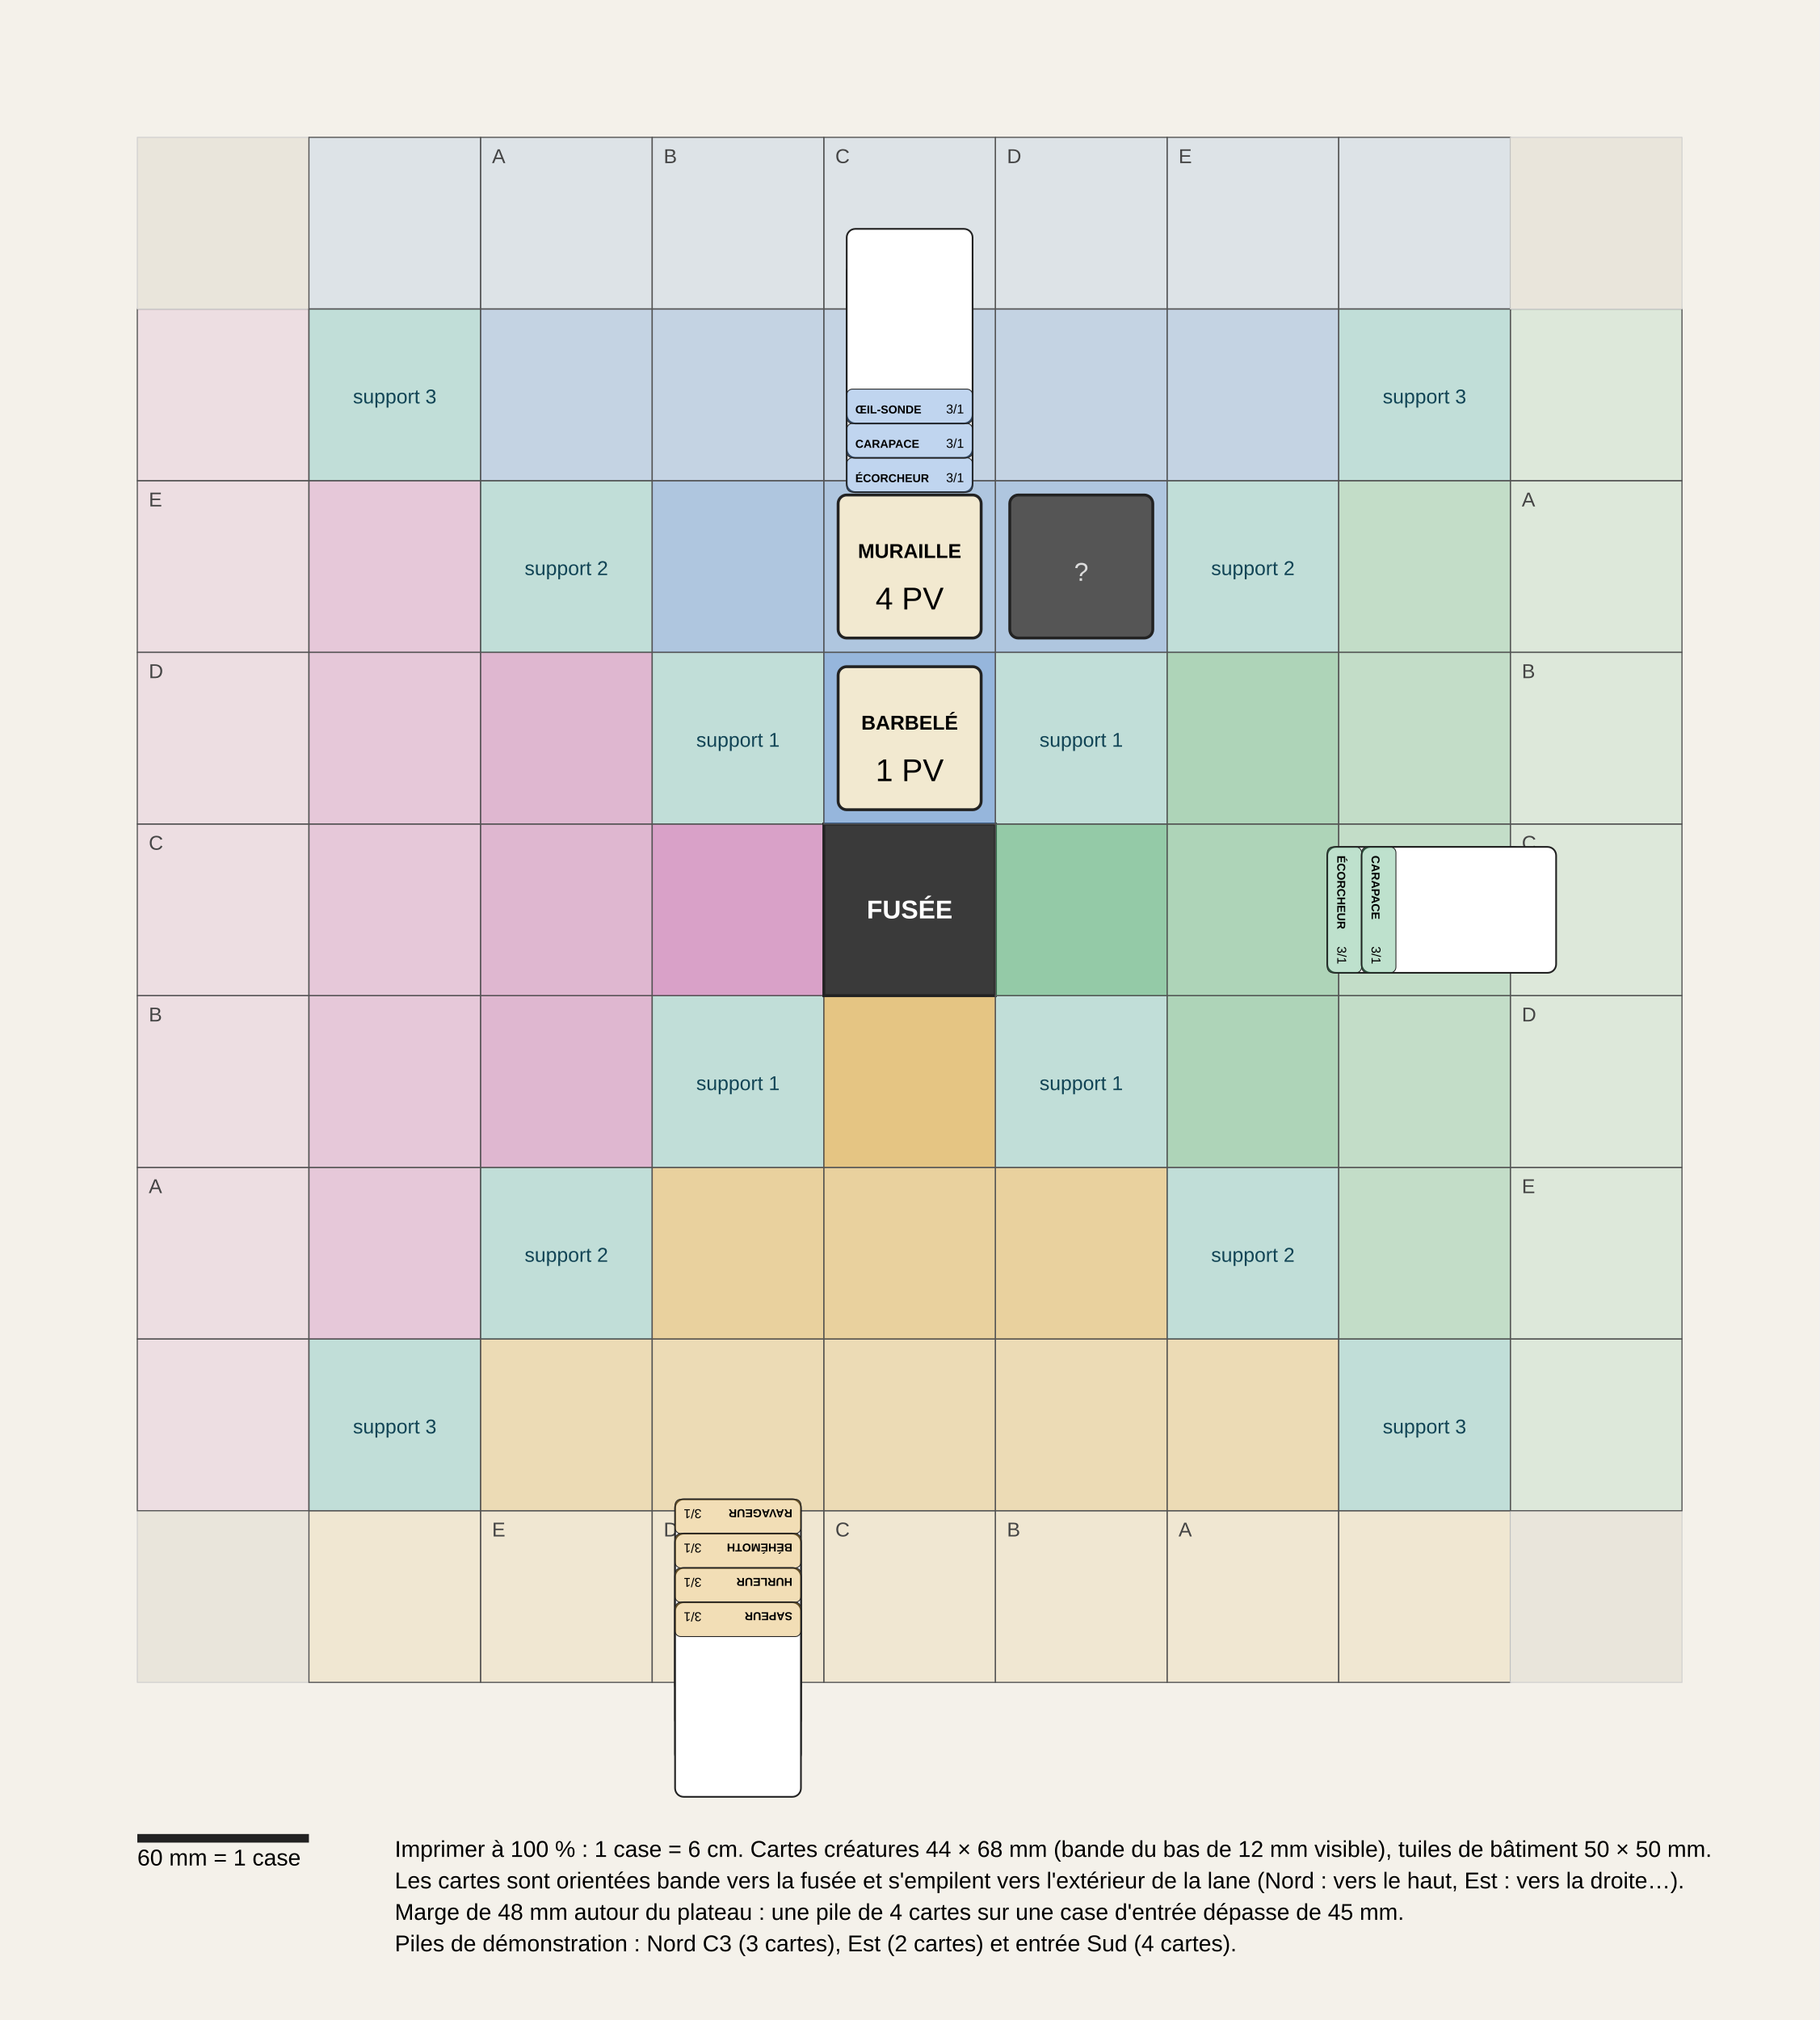
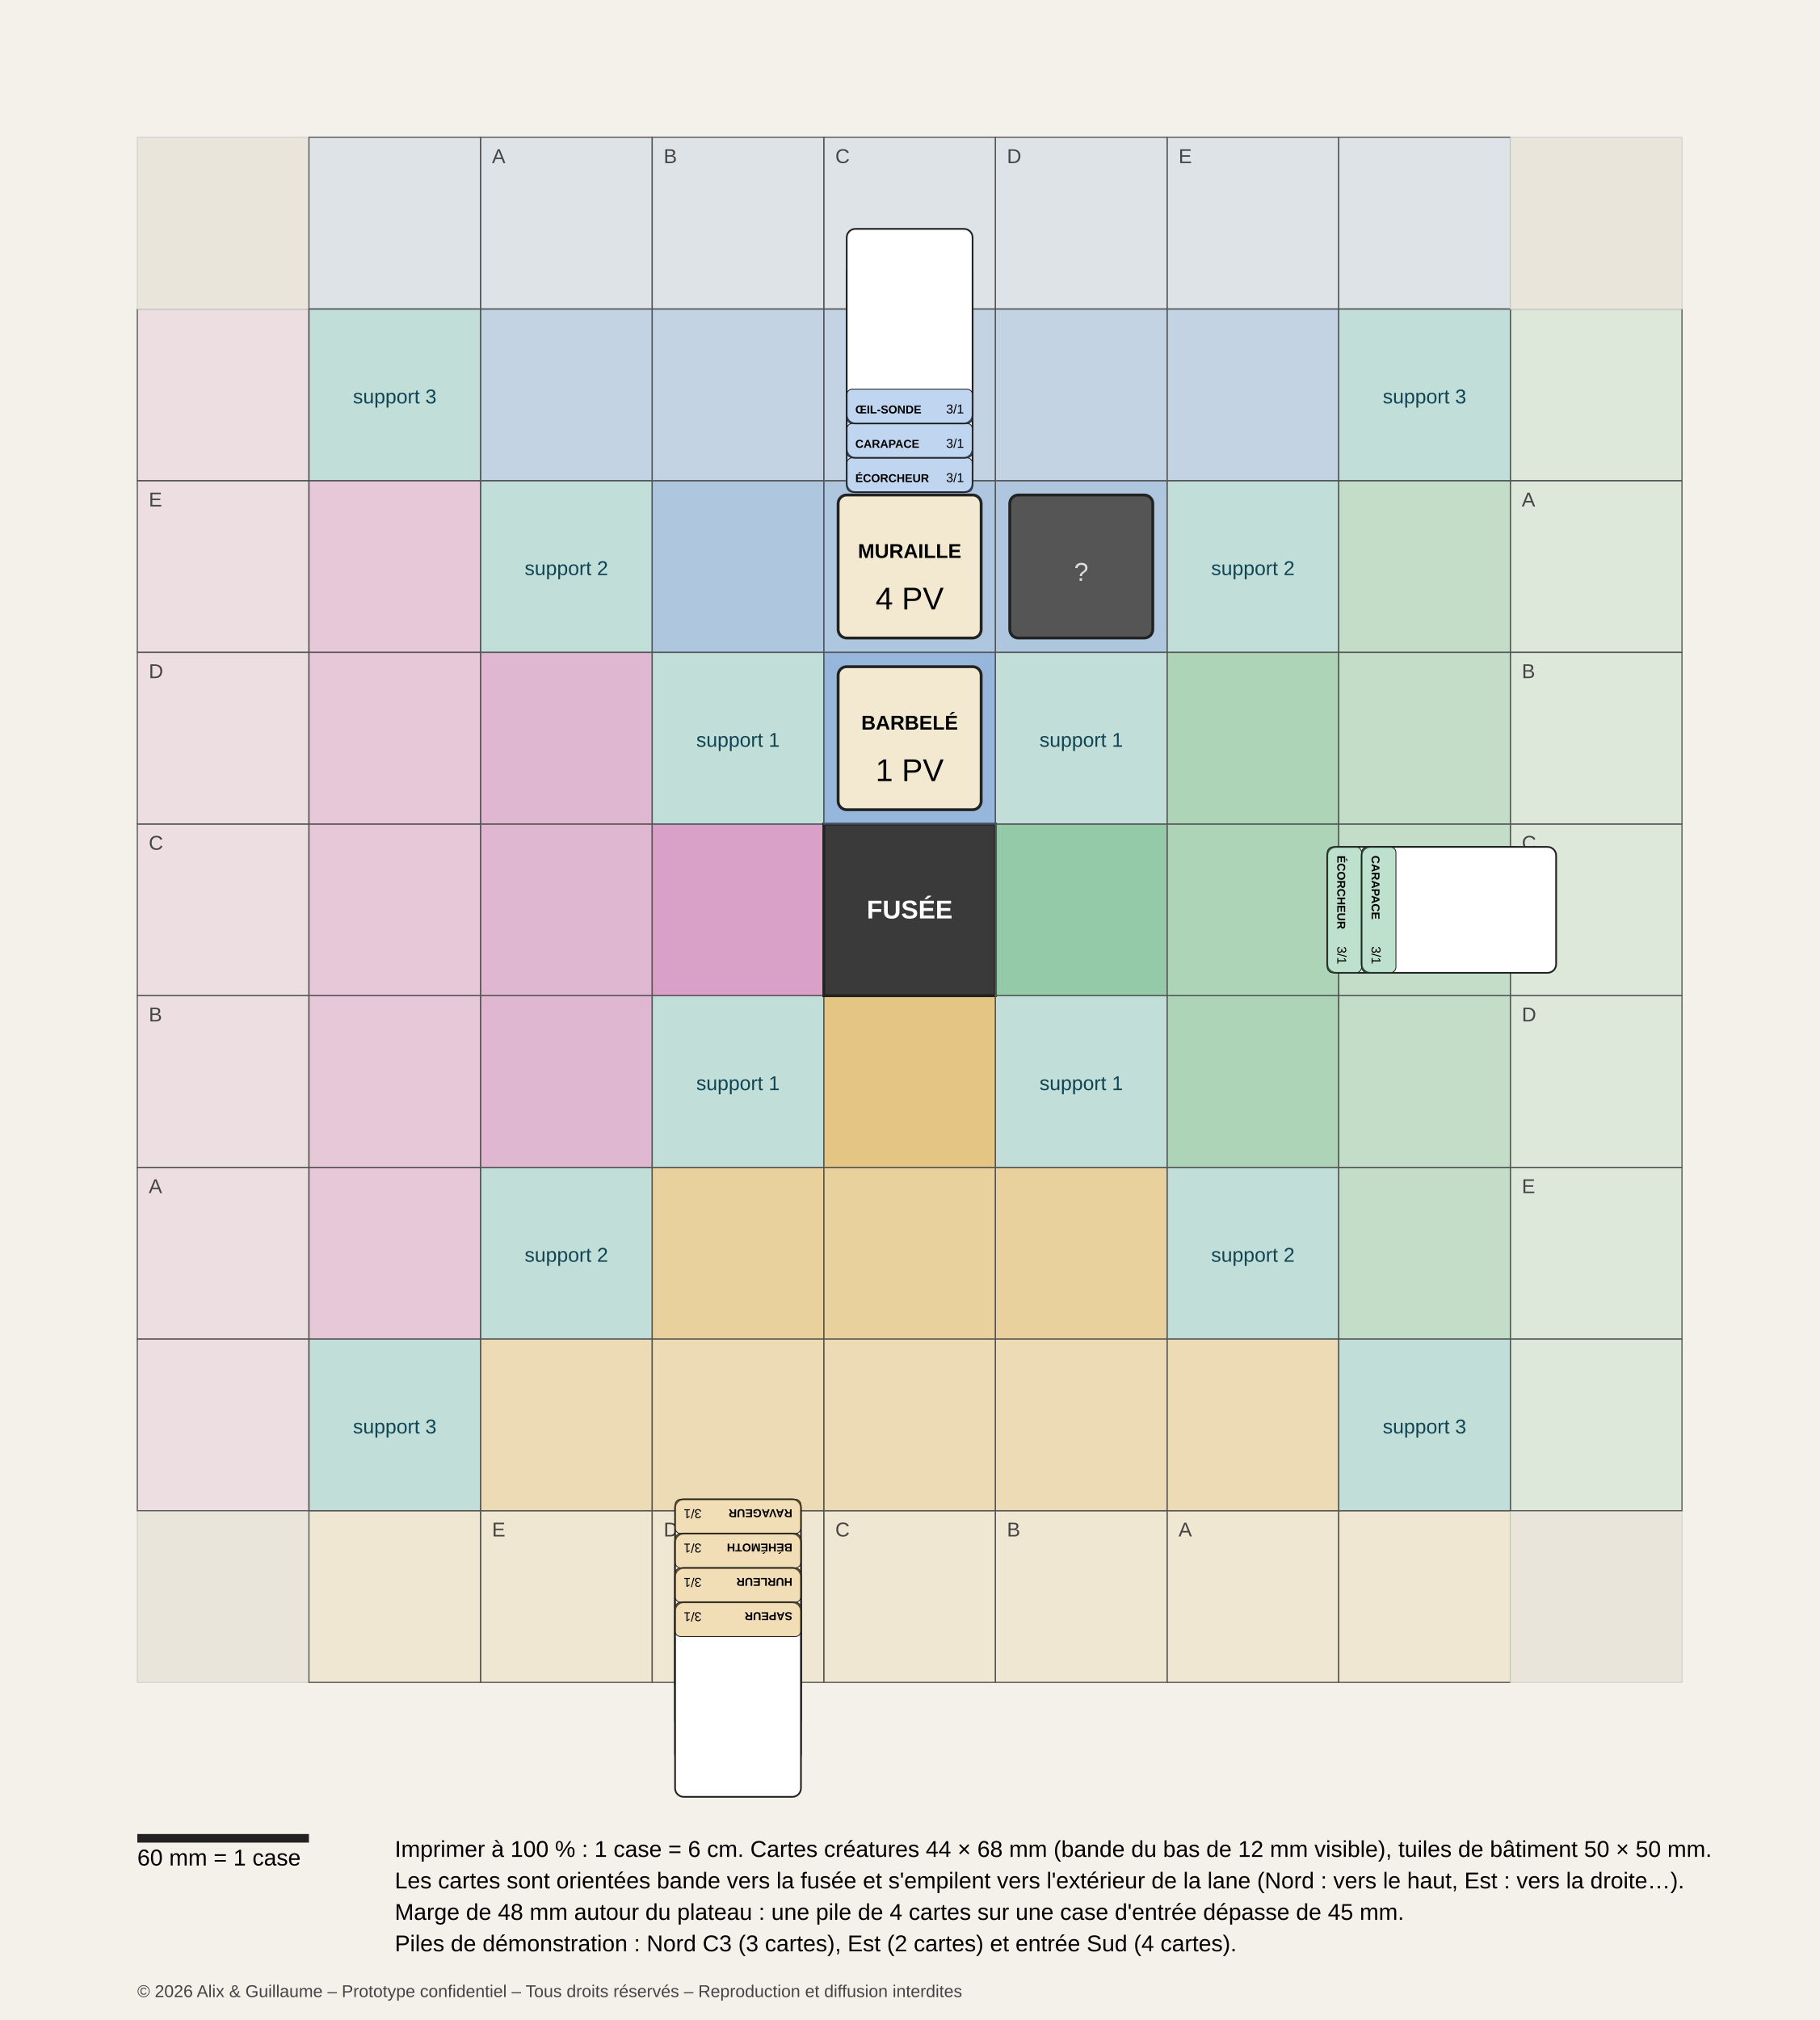
<svg xmlns="http://www.w3.org/2000/svg" width="636mm" height="706mm" viewBox="0 0 636 706" font-family="Arial, sans-serif">
  <rect width="636" height="706" fill="#f4f1ea" />
  <rect x="48" y="528" width="60" height="60" fill="#e9e5db" stroke="#ccc" stroke-width=".3" />
  <rect x="48" y="468" width="60" height="60" fill="#c25fab" fill-opacity="0.13" stroke="#555" stroke-width=".4" />
  <rect x="48" y="408" width="60" height="60" fill="#c25fab" fill-opacity="0.13" stroke="#555" stroke-width=".4" />
  <text x="52" y="417" font-size="7" fill="#444">A</text>
  <rect x="48" y="348" width="60" height="60" fill="#c25fab" fill-opacity="0.13" stroke="#555" stroke-width=".4" />
  <text x="52" y="357" font-size="7" fill="#444">B</text>
  <rect x="48" y="288" width="60" height="60" fill="#c25fab" fill-opacity="0.13" stroke="#555" stroke-width=".4" />
  <text x="52" y="297" font-size="7" fill="#444">C</text>
  <rect x="48" y="228" width="60" height="60" fill="#c25fab" fill-opacity="0.13" stroke="#555" stroke-width=".4" />
  <text x="52" y="237" font-size="7" fill="#444">D</text>
  <rect x="48" y="168" width="60" height="60" fill="#c25fab" fill-opacity="0.13" stroke="#555" stroke-width=".4" />
  <text x="52" y="177" font-size="7" fill="#444">E</text>
  <rect x="48" y="108" width="60" height="60" fill="#c25fab" fill-opacity="0.13" stroke="#555" stroke-width=".4" />
  <rect x="48" y="48" width="60" height="60" fill="#e9e5db" stroke="#ccc" stroke-width=".3" />
  <rect x="108" y="528" width="60" height="60" fill="#d9a12e" fill-opacity="0.13" stroke="#555" stroke-width=".4" />
  <rect x="108" y="468" width="60" height="60" fill="#2aa6a6" fill-opacity=".25" stroke="#555" stroke-width=".4" />
  <text x="138.0" y="501.0" font-size="7" text-anchor="middle" fill="#145">support 3</text>
  <rect x="108" y="408" width="60" height="60" fill="#c25fab" fill-opacity="0.28" stroke="#555" stroke-width=".4" />
  <rect x="108" y="348" width="60" height="60" fill="#c25fab" fill-opacity="0.28" stroke="#555" stroke-width=".4" />
  <rect x="108" y="288" width="60" height="60" fill="#c25fab" fill-opacity="0.28" stroke="#555" stroke-width=".4" />
  <rect x="108" y="228" width="60" height="60" fill="#c25fab" fill-opacity="0.28" stroke="#555" stroke-width=".4" />
  <rect x="108" y="168" width="60" height="60" fill="#c25fab" fill-opacity="0.28" stroke="#555" stroke-width=".4" />
  <rect x="108" y="108" width="60" height="60" fill="#2aa6a6" fill-opacity=".25" stroke="#555" stroke-width=".4" />
  <text x="138.0" y="141.0" font-size="7" text-anchor="middle" fill="#145">support 3</text>
  <rect x="108" y="48" width="60" height="60" fill="#4a86d0" fill-opacity="0.13" stroke="#555" stroke-width=".4" />
  <rect x="168" y="528" width="60" height="60" fill="#d9a12e" fill-opacity="0.13" stroke="#555" stroke-width=".4" />
  <text x="172" y="537" font-size="7" fill="#444">E</text>
  <rect x="168" y="468" width="60" height="60" fill="#d9a12e" fill-opacity="0.28" stroke="#555" stroke-width=".4" />
  <rect x="168" y="408" width="60" height="60" fill="#2aa6a6" fill-opacity=".25" stroke="#555" stroke-width=".4" />
  <text x="198.0" y="441.0" font-size="7" text-anchor="middle" fill="#145">support 2</text>
  <rect x="168" y="348" width="60" height="60" fill="#c25fab" fill-opacity="0.4" stroke="#555" stroke-width=".4" />
  <rect x="168" y="288" width="60" height="60" fill="#c25fab" fill-opacity="0.4" stroke="#555" stroke-width=".4" />
  <rect x="168" y="228" width="60" height="60" fill="#c25fab" fill-opacity="0.4" stroke="#555" stroke-width=".4" />
  <rect x="168" y="168" width="60" height="60" fill="#2aa6a6" fill-opacity=".25" stroke="#555" stroke-width=".4" />
  <text x="198.0" y="201.0" font-size="7" text-anchor="middle" fill="#145">support 2</text>
  <rect x="168" y="108" width="60" height="60" fill="#4a86d0" fill-opacity="0.28" stroke="#555" stroke-width=".4" />
  <rect x="168" y="48" width="60" height="60" fill="#4a86d0" fill-opacity="0.13" stroke="#555" stroke-width=".4" />
  <text x="172" y="57" font-size="7" fill="#444">A</text>
  <rect x="228" y="528" width="60" height="60" fill="#d9a12e" fill-opacity="0.13" stroke="#555" stroke-width=".4" />
  <text x="232" y="537" font-size="7" fill="#444">D</text>
  <rect x="228" y="468" width="60" height="60" fill="#d9a12e" fill-opacity="0.28" stroke="#555" stroke-width=".4" />
  <rect x="228" y="408" width="60" height="60" fill="#d9a12e" fill-opacity="0.4" stroke="#555" stroke-width=".4" />
  <rect x="228" y="348" width="60" height="60" fill="#2aa6a6" fill-opacity=".25" stroke="#555" stroke-width=".4" />
  <text x="258.0" y="381.0" font-size="7" text-anchor="middle" fill="#145">support 1</text>
  <rect x="228" y="288" width="60" height="60" fill="#c25fab" fill-opacity="0.55" stroke="#555" stroke-width=".4" />
  <rect x="228" y="228" width="60" height="60" fill="#2aa6a6" fill-opacity=".25" stroke="#555" stroke-width=".4" />
  <text x="258.0" y="261.0" font-size="7" text-anchor="middle" fill="#145">support 1</text>
  <rect x="228" y="168" width="60" height="60" fill="#4a86d0" fill-opacity="0.4" stroke="#555" stroke-width=".4" />
  <rect x="228" y="108" width="60" height="60" fill="#4a86d0" fill-opacity="0.28" stroke="#555" stroke-width=".4" />
  <rect x="228" y="48" width="60" height="60" fill="#4a86d0" fill-opacity="0.13" stroke="#555" stroke-width=".4" />
  <text x="232" y="57" font-size="7" fill="#444">B</text>
  <rect x="288" y="528" width="60" height="60" fill="#d9a12e" fill-opacity="0.13" stroke="#555" stroke-width=".4" />
  <text x="292" y="537" font-size="7" fill="#444">C</text>
  <rect x="288" y="468" width="60" height="60" fill="#d9a12e" fill-opacity="0.28" stroke="#555" stroke-width=".4" />
  <rect x="288" y="408" width="60" height="60" fill="#d9a12e" fill-opacity="0.4" stroke="#555" stroke-width=".4" />
  <rect x="288" y="348" width="60" height="60" fill="#d9a12e" fill-opacity="0.55" stroke="#555" stroke-width=".4" />
  <rect x="288" y="288" width="60" height="60" fill="#3a3a3a" stroke="#222" />
  <text x="318.0" y="321.0" font-size="9" fill="#fff" text-anchor="middle" font-weight="700">FUSÉE</text>
  <rect x="288" y="228" width="60" height="60" fill="#4a86d0" fill-opacity="0.55" stroke="#555" stroke-width=".4" />
  <rect x="288" y="168" width="60" height="60" fill="#4a86d0" fill-opacity="0.4" stroke="#555" stroke-width=".4" />
  <rect x="288" y="108" width="60" height="60" fill="#4a86d0" fill-opacity="0.28" stroke="#555" stroke-width=".4" />
  <rect x="288" y="48" width="60" height="60" fill="#4a86d0" fill-opacity="0.13" stroke="#555" stroke-width=".4" />
  <text x="292" y="57" font-size="7" fill="#444">C</text>
  <rect x="348" y="528" width="60" height="60" fill="#d9a12e" fill-opacity="0.13" stroke="#555" stroke-width=".4" />
  <text x="352" y="537" font-size="7" fill="#444">B</text>
  <rect x="348" y="468" width="60" height="60" fill="#d9a12e" fill-opacity="0.28" stroke="#555" stroke-width=".4" />
  <rect x="348" y="408" width="60" height="60" fill="#d9a12e" fill-opacity="0.4" stroke="#555" stroke-width=".4" />
  <rect x="348" y="348" width="60" height="60" fill="#2aa6a6" fill-opacity=".25" stroke="#555" stroke-width=".4" />
  <text x="378.0" y="381.0" font-size="7" text-anchor="middle" fill="#145">support 1</text>
  <rect x="348" y="288" width="60" height="60" fill="#46a96f" fill-opacity="0.55" stroke="#555" stroke-width=".4" />
  <rect x="348" y="228" width="60" height="60" fill="#2aa6a6" fill-opacity=".25" stroke="#555" stroke-width=".4" />
  <text x="378.0" y="261.0" font-size="7" text-anchor="middle" fill="#145">support 1</text>
  <rect x="348" y="168" width="60" height="60" fill="#4a86d0" fill-opacity="0.4" stroke="#555" stroke-width=".4" />
  <rect x="348" y="108" width="60" height="60" fill="#4a86d0" fill-opacity="0.28" stroke="#555" stroke-width=".4" />
  <rect x="348" y="48" width="60" height="60" fill="#4a86d0" fill-opacity="0.13" stroke="#555" stroke-width=".4" />
  <text x="352" y="57" font-size="7" fill="#444">D</text>
  <rect x="408" y="528" width="60" height="60" fill="#d9a12e" fill-opacity="0.13" stroke="#555" stroke-width=".4" />
  <text x="412" y="537" font-size="7" fill="#444">A</text>
  <rect x="408" y="468" width="60" height="60" fill="#d9a12e" fill-opacity="0.28" stroke="#555" stroke-width=".4" />
  <rect x="408" y="408" width="60" height="60" fill="#2aa6a6" fill-opacity=".25" stroke="#555" stroke-width=".4" />
  <text x="438.0" y="441.0" font-size="7" text-anchor="middle" fill="#145">support 2</text>
  <rect x="408" y="348" width="60" height="60" fill="#46a96f" fill-opacity="0.4" stroke="#555" stroke-width=".4" />
  <rect x="408" y="288" width="60" height="60" fill="#46a96f" fill-opacity="0.4" stroke="#555" stroke-width=".4" />
  <rect x="408" y="228" width="60" height="60" fill="#46a96f" fill-opacity="0.4" stroke="#555" stroke-width=".4" />
  <rect x="408" y="168" width="60" height="60" fill="#2aa6a6" fill-opacity=".25" stroke="#555" stroke-width=".4" />
  <text x="438.0" y="201.0" font-size="7" text-anchor="middle" fill="#145">support 2</text>
  <rect x="408" y="108" width="60" height="60" fill="#4a86d0" fill-opacity="0.28" stroke="#555" stroke-width=".4" />
  <rect x="408" y="48" width="60" height="60" fill="#4a86d0" fill-opacity="0.13" stroke="#555" stroke-width=".4" />
  <text x="412" y="57" font-size="7" fill="#444">E</text>
  <rect x="468" y="528" width="60" height="60" fill="#d9a12e" fill-opacity="0.13" stroke="#555" stroke-width=".4" />
  <rect x="468" y="468" width="60" height="60" fill="#2aa6a6" fill-opacity=".25" stroke="#555" stroke-width=".4" />
  <text x="498.0" y="501.0" font-size="7" text-anchor="middle" fill="#145">support 3</text>
  <rect x="468" y="408" width="60" height="60" fill="#46a96f" fill-opacity="0.28" stroke="#555" stroke-width=".4" />
  <rect x="468" y="348" width="60" height="60" fill="#46a96f" fill-opacity="0.28" stroke="#555" stroke-width=".4" />
  <rect x="468" y="288" width="60" height="60" fill="#46a96f" fill-opacity="0.28" stroke="#555" stroke-width=".4" />
  <rect x="468" y="228" width="60" height="60" fill="#46a96f" fill-opacity="0.28" stroke="#555" stroke-width=".4" />
  <rect x="468" y="168" width="60" height="60" fill="#46a96f" fill-opacity="0.28" stroke="#555" stroke-width=".4" />
  <rect x="468" y="108" width="60" height="60" fill="#2aa6a6" fill-opacity=".25" stroke="#555" stroke-width=".4" />
  <text x="498.0" y="141.0" font-size="7" text-anchor="middle" fill="#145">support 3</text>
  <rect x="468" y="48" width="60" height="60" fill="#4a86d0" fill-opacity="0.13" stroke="#555" stroke-width=".4" />
  <rect x="528" y="528" width="60" height="60" fill="#e9e5db" stroke="#ccc" stroke-width=".3" />
  <rect x="528" y="468" width="60" height="60" fill="#46a96f" fill-opacity="0.13" stroke="#555" stroke-width=".4" />
  <rect x="528" y="408" width="60" height="60" fill="#46a96f" fill-opacity="0.13" stroke="#555" stroke-width=".4" />
  <text x="532" y="417" font-size="7" fill="#444">E</text>
  <rect x="528" y="348" width="60" height="60" fill="#46a96f" fill-opacity="0.13" stroke="#555" stroke-width=".4" />
  <text x="532" y="357" font-size="7" fill="#444">D</text>
  <rect x="528" y="288" width="60" height="60" fill="#46a96f" fill-opacity="0.13" stroke="#555" stroke-width=".4" />
  <text x="532" y="297" font-size="7" fill="#444">C</text>
  <rect x="528" y="228" width="60" height="60" fill="#46a96f" fill-opacity="0.13" stroke="#555" stroke-width=".4" />
  <text x="532" y="237" font-size="7" fill="#444">B</text>
  <rect x="528" y="168" width="60" height="60" fill="#46a96f" fill-opacity="0.13" stroke="#555" stroke-width=".4" />
  <text x="532" y="177" font-size="7" fill="#444">A</text>
  <rect x="528" y="108" width="60" height="60" fill="#46a96f" fill-opacity="0.13" stroke="#555" stroke-width=".4" />
  <rect x="528" y="48" width="60" height="60" fill="#e9e5db" stroke="#ccc" stroke-width=".3" />
  <rect x="293" y="233" width="50" height="50" rx="3" fill="#f2e9d0" stroke="#222" />
  <text x="318" y="255" font-size="7" text-anchor="middle" font-weight="700">BARBELÉ</text>
  <text x="318" y="273" font-size="11" text-anchor="middle">1 PV</text>
  <rect x="293" y="173" width="50" height="50" rx="3" fill="#f2e9d0" stroke="#222" />
  <text x="318" y="195" font-size="7" text-anchor="middle" font-weight="700">MURAILLE</text>
  <text x="318" y="213" font-size="11" text-anchor="middle">4 PV</text>
  <rect x="353" y="173" width="50" height="50" rx="3" fill="#555" stroke="#222" />
  <text x="378" y="203" font-size="9" text-anchor="middle" fill="#ddd">?</text>
  <g transform="translate(318.0 138.0) rotate(0)">
    <rect x="-22" y="-34" width="44" height="68" rx="3" fill="#fff" stroke="#222" stroke-width=".6" />
    <rect x="-22" y="22" width="44" height="12" rx="2" fill="#4a86d0" fill-opacity=".35" stroke="#222" stroke-width=".3" />
    <text x="-19" y="30.5" font-size="4" font-weight="700">ÉCORCHEUR</text>
    <text x="19" y="30.5" font-size="4.5" text-anchor="end">3/1</text>
    <rect x="-22" y="-46" width="44" height="68" rx="3" fill="#fff" stroke="#222" stroke-width=".6" />
    <rect x="-22" y="10" width="44" height="12" rx="2" fill="#4a86d0" fill-opacity=".35" stroke="#222" stroke-width=".3" />
    <text x="-19" y="18.5" font-size="4" font-weight="700">CARAPACE</text>
    <text x="19" y="18.5" font-size="4.5" text-anchor="end">3/1</text>
    <rect x="-22" y="-58" width="44" height="68" rx="3" fill="#fff" stroke="#222" stroke-width=".6" />
    <rect x="-22" y="-2" width="44" height="12" rx="2" fill="#4a86d0" fill-opacity=".35" stroke="#222" stroke-width=".3" />
    <text x="-19" y="6.5" font-size="4" font-weight="700">ŒIL-SONDE</text>
    <text x="19" y="6.5" font-size="4.5" text-anchor="end">3/1</text>
  </g>
  <g transform="translate(498.0 318.0) rotate(90)">
    <rect x="-22" y="-34" width="44" height="68" rx="3" fill="#fff" stroke="#222" stroke-width=".6" />
    <rect x="-22" y="22" width="44" height="12" rx="2" fill="#46a96f" fill-opacity=".35" stroke="#222" stroke-width=".3" />
    <text x="-19" y="30.5" font-size="4" font-weight="700">ÉCORCHEUR</text>
    <text x="19" y="30.5" font-size="4.5" text-anchor="end">3/1</text>
    <rect x="-22" y="-46" width="44" height="68" rx="3" fill="#fff" stroke="#222" stroke-width=".6" />
    <rect x="-22" y="10" width="44" height="12" rx="2" fill="#46a96f" fill-opacity=".35" stroke="#222" stroke-width=".3" />
    <text x="-19" y="18.5" font-size="4" font-weight="700">CARAPACE</text>
    <text x="19" y="18.5" font-size="4.5" text-anchor="end">3/1</text>
  </g>
  <g transform="translate(258.0 558.0) rotate(180)">
    <rect x="-22" y="-34" width="44" height="68" rx="3" fill="#fff" stroke="#222" stroke-width=".6" />
    <rect x="-22" y="22" width="44" height="12" rx="2" fill="#d9a12e" fill-opacity=".35" stroke="#222" stroke-width=".3" />
    <text x="-19" y="30.5" font-size="4" font-weight="700">RAVAGEUR</text>
    <text x="19" y="30.5" font-size="4.5" text-anchor="end">3/1</text>
    <rect x="-22" y="-46" width="44" height="68" rx="3" fill="#fff" stroke="#222" stroke-width=".6" />
    <rect x="-22" y="10" width="44" height="12" rx="2" fill="#d9a12e" fill-opacity=".35" stroke="#222" stroke-width=".3" />
    <text x="-19" y="18.5" font-size="4" font-weight="700">BÉHÉMOTH</text>
    <text x="19" y="18.5" font-size="4.5" text-anchor="end">3/1</text>
    <rect x="-22" y="-58" width="44" height="68" rx="3" fill="#fff" stroke="#222" stroke-width=".6" />
    <rect x="-22" y="-2" width="44" height="12" rx="2" fill="#d9a12e" fill-opacity=".35" stroke="#222" stroke-width=".3" />
    <text x="-19" y="6.5" font-size="4" font-weight="700">HURLEUR</text>
    <text x="19" y="6.5" font-size="4.5" text-anchor="end">3/1</text>
    <rect x="-22" y="-70" width="44" height="68" rx="3" fill="#fff" stroke="#222" stroke-width=".6" />
    <rect x="-22" y="-14" width="44" height="12" rx="2" fill="#d9a12e" fill-opacity=".35" stroke="#222" stroke-width=".3" />
    <text x="-19" y="-5.5" font-size="4" font-weight="700">SAPEUR</text>
    <text x="19" y="-5.5" font-size="4.5" text-anchor="end">3/1</text>
  </g>
  <g transform="translate(48 641)" font-size="8">
    <rect width="60" height="3" fill="#222" />
    <text y="11">60 mm = 1 case</text>
    <text x="90" y="8">Imprimer à 100 % : 1 case = 6 cm. Cartes créatures 44 × 68 mm (bande du bas de 12 mm visible), tuiles de bâtiment 50 × 50 mm.</text>
    <text x="90" y="19">Les cartes sont orientées bande vers la fusée et s'empilent vers l'extérieur de la lane (Nord : vers le haut, Est : vers la droite…).</text>
    <text x="90" y="30">Marge de 48 mm autour du plateau : une pile de 4 cartes sur une case d'entrée dépasse de 45 mm.</text>
    <text x="90" y="41">Piles de démonstration : Nord C3 (3 cartes), Est (2 cartes) et entrée Sud (4 cartes).</text>
  </g>
+   <text x="48" y="698" font-size="6" fill="#444">© 2026 Alix &amp; Guillaume – Prototype confidentiel – Tous droits réservés – Reproduction et diffusion interdites</text>
</svg>
